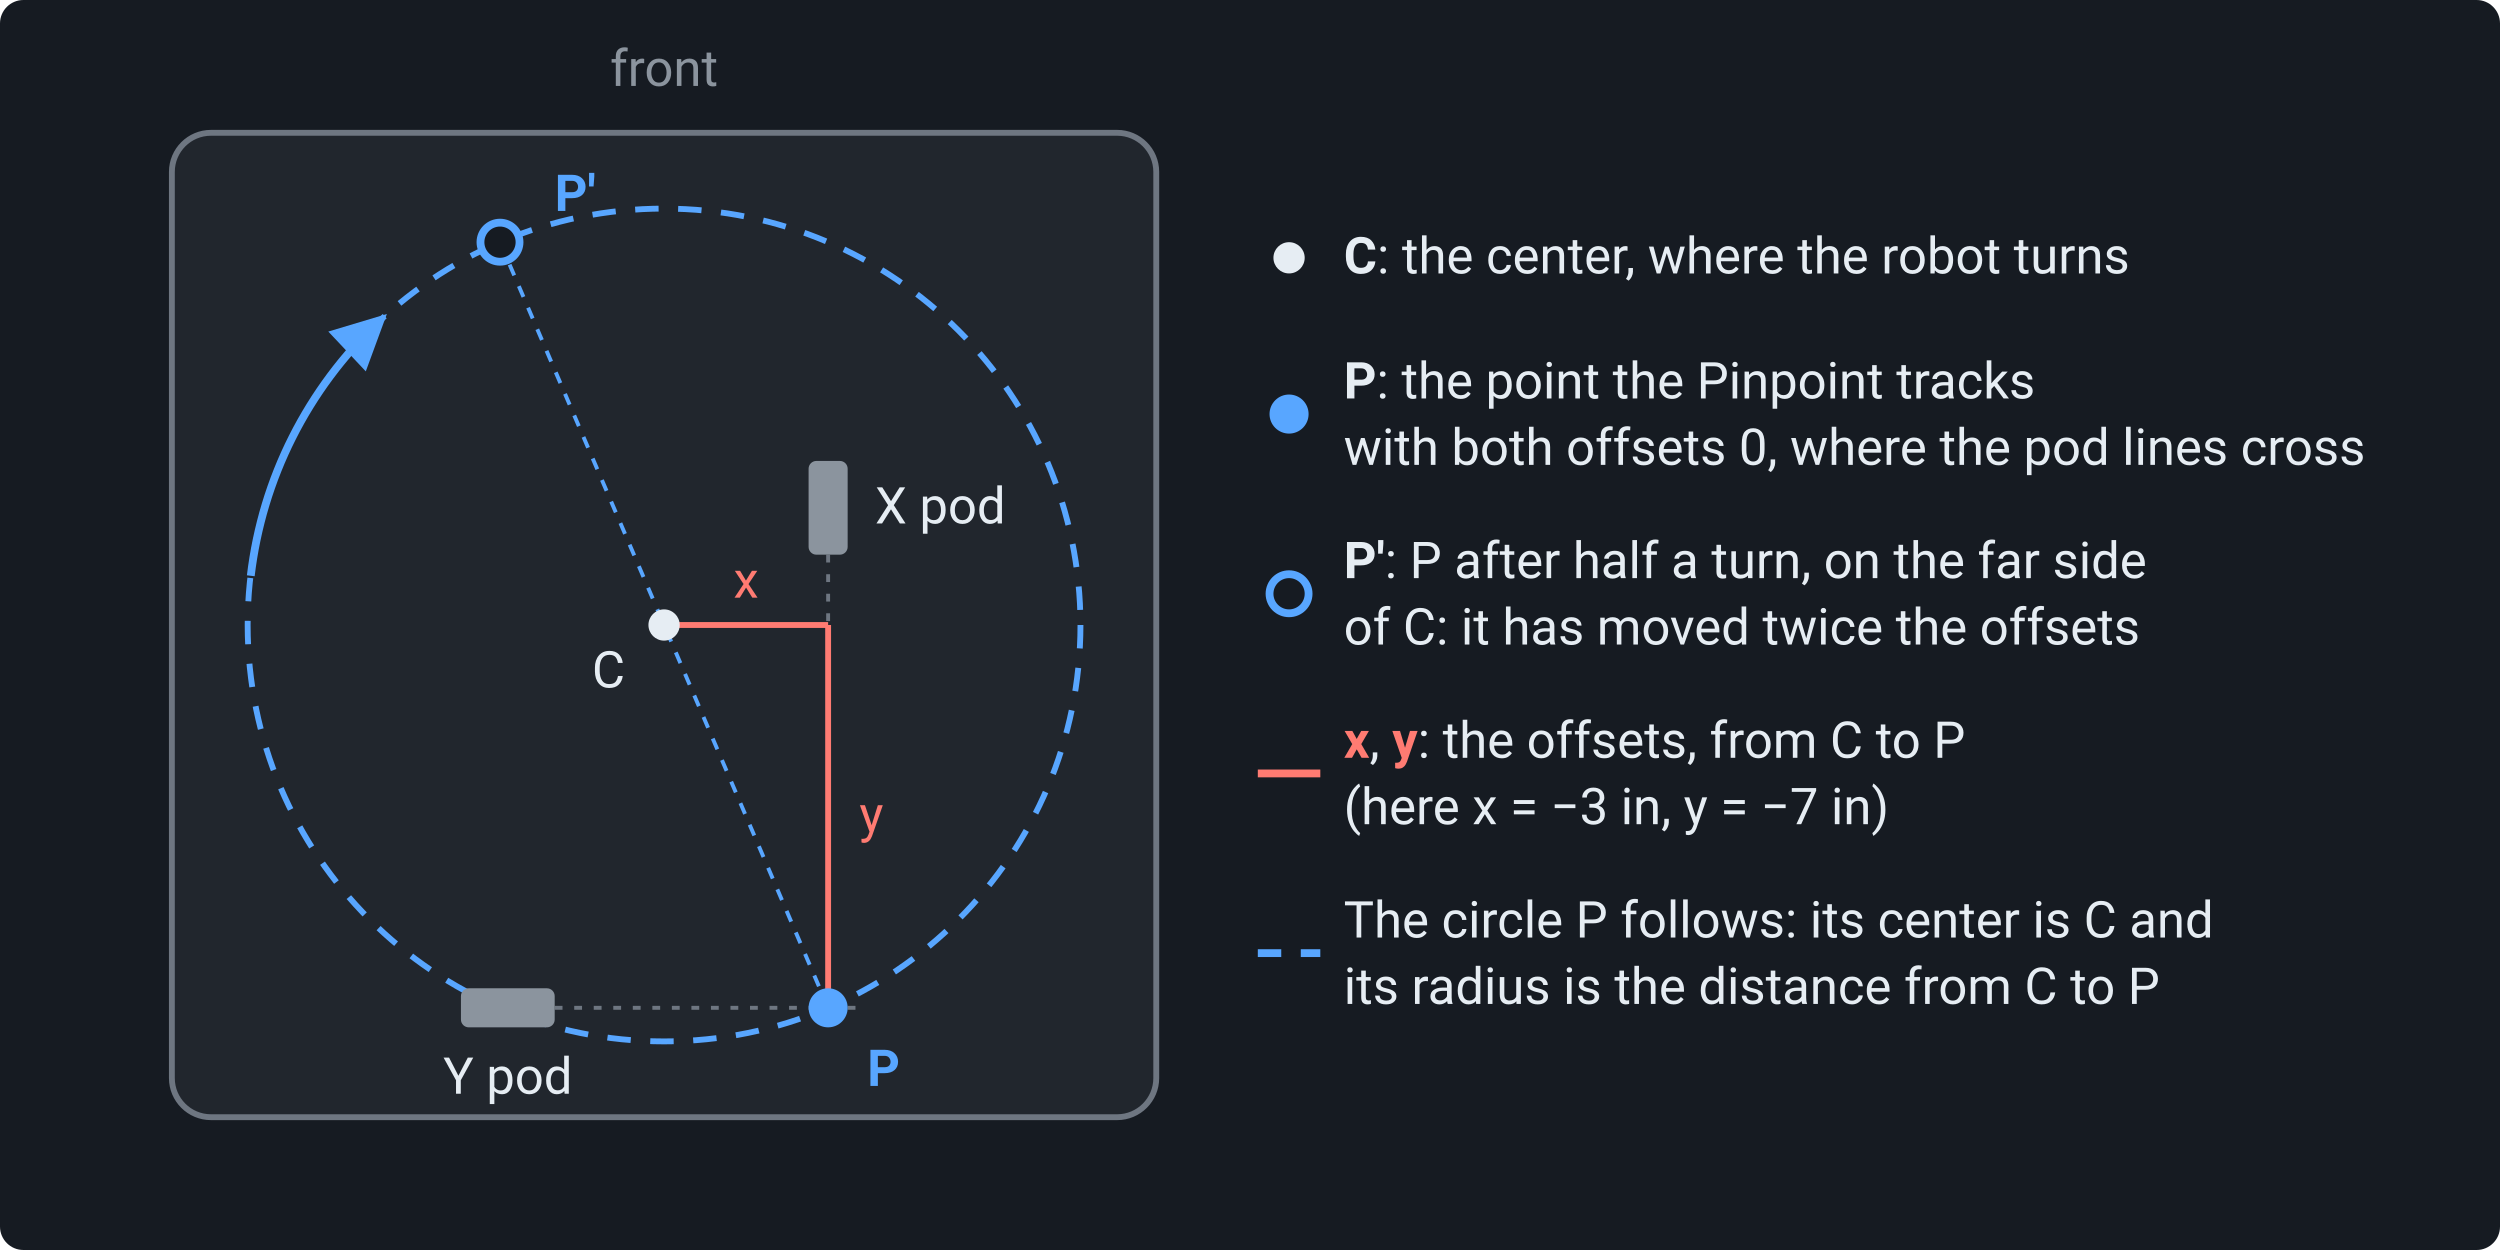
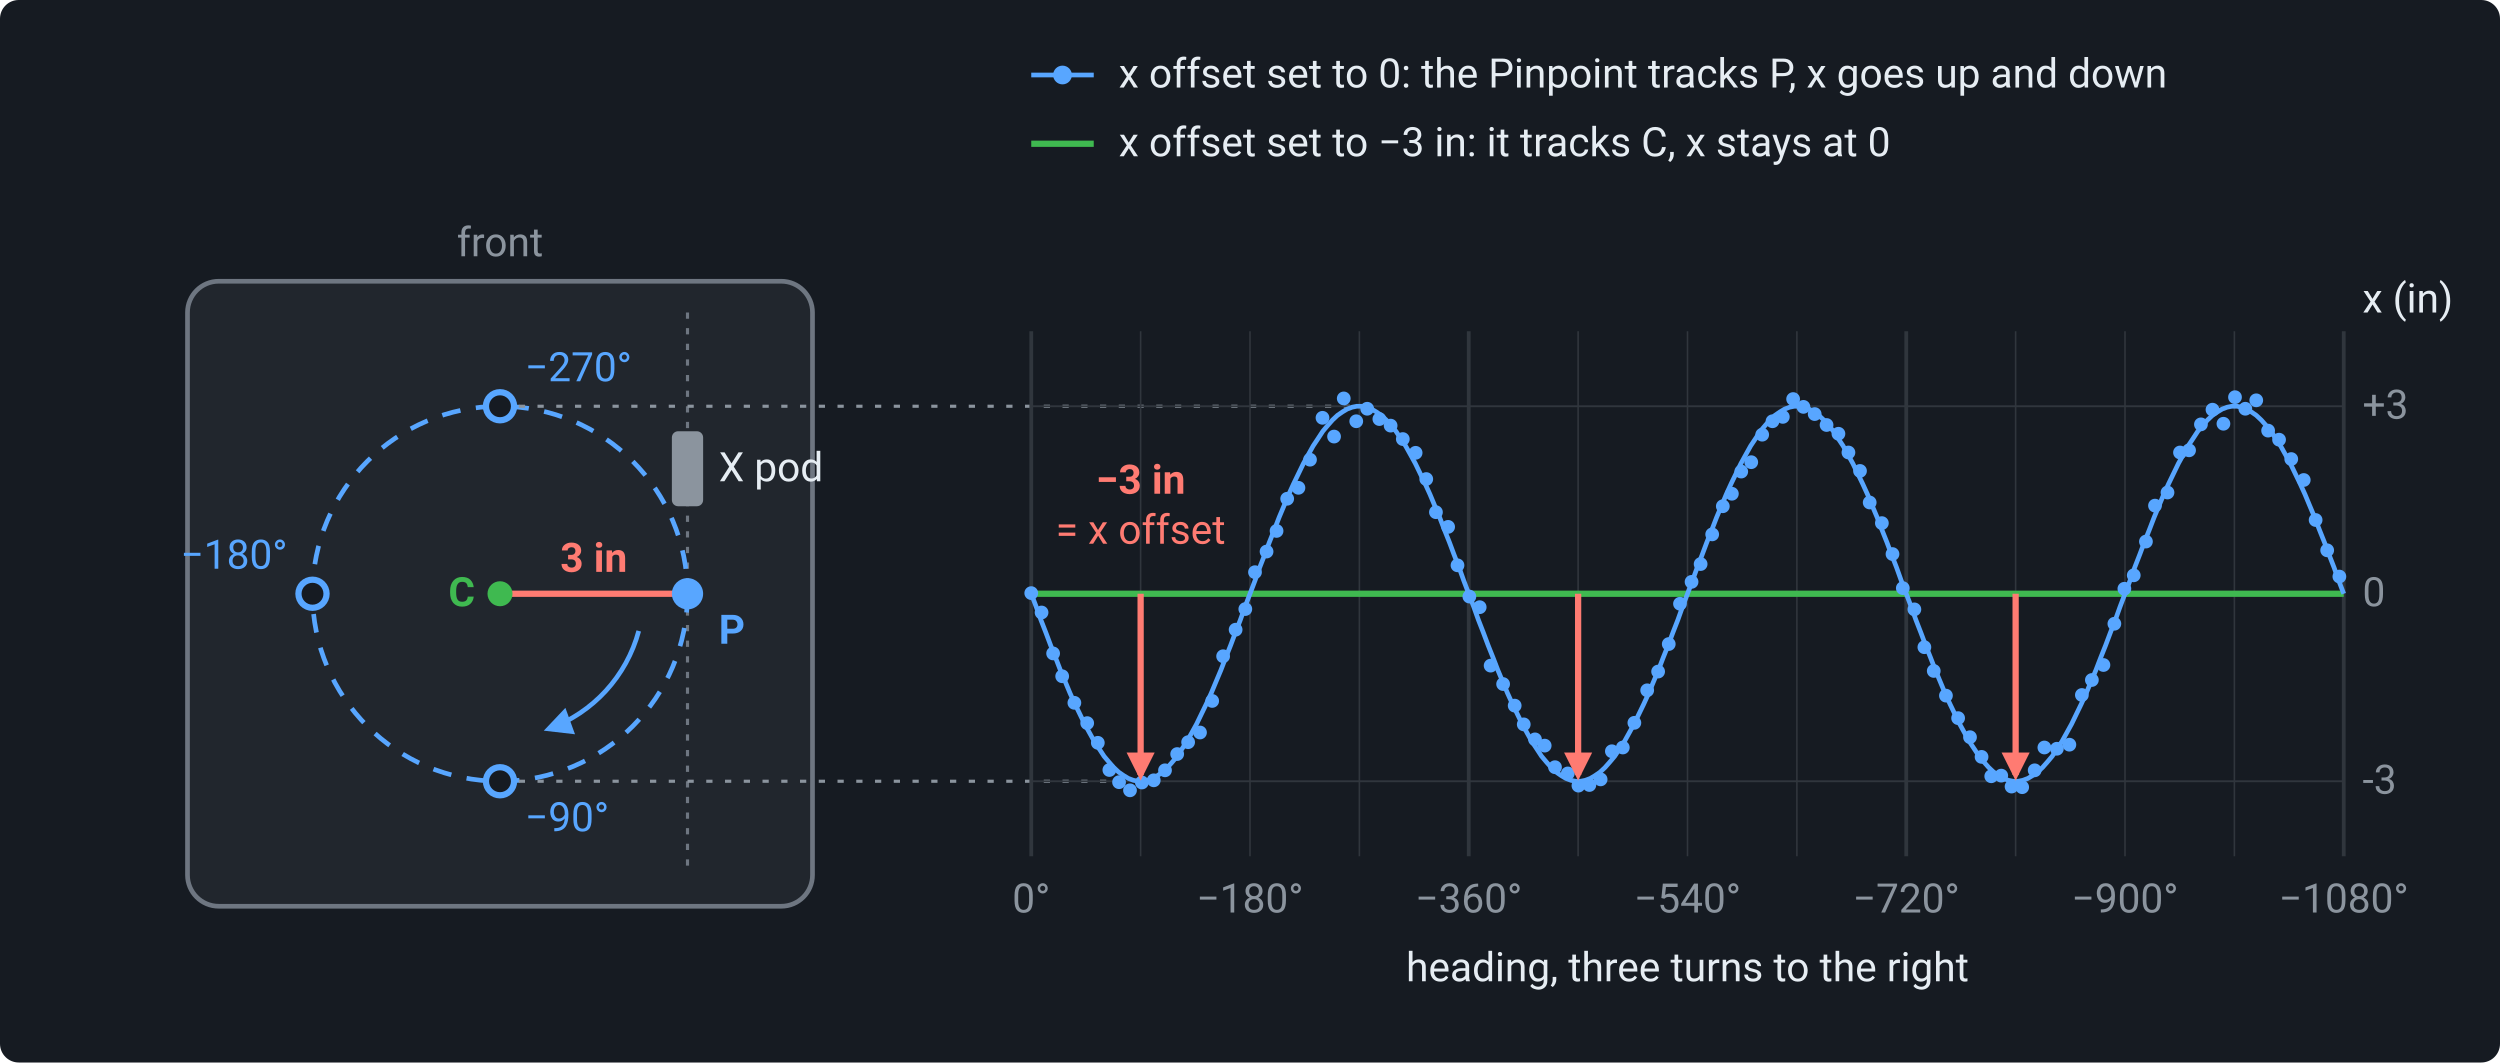
- <svg xmlns="http://www.w3.org/2000/svg" viewBox="0 0 640 320" font-family="Roboto, Helvetica, Arial, sans-serif" font-size="13">
+ <svg xmlns="http://www.w3.org/2000/svg" viewBox="0 0 800 340" font-family="Roboto, Helvetica, Arial, sans-serif" font-size="13">
  <defs>
-     <marker id="arrow" viewBox="0 0 10 10" refX="8" refY="5" markerWidth="7" markerHeight="7" orient="auto-start-reverse">
+     <marker id="arr" viewBox="0 0 10 10" refX="8" refY="5" markerUnits="userSpaceOnUse" markerWidth="9" markerHeight="9" orient="auto-start-reverse">
+       <path d="M0,0 L10,5 L0,10 z" fill="#ff7b72" />
+     </marker>
+     <marker id="turn" viewBox="0 0 10 10" refX="8" refY="5" markerUnits="userSpaceOnUse" markerWidth="9" markerHeight="9" orient="auto">
      <path d="M0,0 L10,5 L0,10 z" fill="#58a6ff" />
    </marker>
  </defs>
-   <rect width="640" height="320" rx="6" fill="#161b22" />
-   <text x="170" y="22" text-anchor="middle" fill="#8b949e">front</text>
-   <rect x="44" y="34" width="252" height="252" rx="10" fill="#21262d" stroke="#6e7681" stroke-width="1.5" />
-   <circle cx="170" cy="160" r="106.6" fill="none" stroke="#58a6ff" stroke-width="1.5" stroke-dasharray="6 5" />
-   <path d="M 64.2 147.4 A 106.6 106.6 0 0 1 97 82.3" fill="none" stroke="#58a6ff" stroke-width="2" marker-end="url(#arrow)" />
-   <line x1="212" y1="142" x2="212" y2="258" stroke="#6e7681" stroke-dasharray="2 3" />
-   <line x1="142" y1="258" x2="222" y2="258" stroke="#6e7681" stroke-dasharray="2 3" />
-   <rect x="207" y="118" width="10" height="24" rx="2" fill="#8b949e" />
-   <text x="224" y="134" fill="#e6edf3">X pod</text>
-   <rect x="118" y="253" width="24" height="10" rx="2" fill="#8b949e" />
-   <text x="130" y="280" text-anchor="middle" fill="#e6edf3">Y pod</text>
-   <line x1="170" y1="160" x2="212" y2="160" stroke="#ff7b72" stroke-width="1.5" />
-   <line x1="212" y1="160" x2="212" y2="258" stroke="#ff7b72" stroke-width="1.5" />
-   <text x="191" y="153" text-anchor="middle" fill="#ff7b72">x</text>
-   <text x="220" y="213" fill="#ff7b72">y</text>
-   <line x1="212" y1="258" x2="128" y2="62" stroke="#58a6ff" stroke-width="1" stroke-dasharray="3 3" />
-   <circle cx="170" cy="160" r="4" fill="#e6edf3" />
-   <text x="160" y="176" text-anchor="end" fill="#e6edf3">C</text>
-   <circle cx="212" cy="258" r="5" fill="#58a6ff" />
-   <text x="222" y="278" fill="#58a6ff" font-weight="bold">P</text>
-   <circle cx="128" cy="62" r="5" fill="#161b22" stroke="#58a6ff" stroke-width="2" />
-   <text x="142" y="54" fill="#58a6ff" font-weight="bold">P′</text>
+   <rect width="800" height="340" rx="6" fill="#161b22" />
+   <text x="160" y="82" text-anchor="middle" fill="#8b949e">front</text>
+   <rect x="60" y="90" width="200" height="200" rx="10" fill="#21262d" stroke="#6e7681" stroke-width="1.5" />
+   <line x1="220.0" y1="100" x2="220.0" y2="280" stroke="#6e7681" stroke-dasharray="2 3" />
+   <rect x="215.0" y="138" width="10" height="24" rx="2" fill="#8b949e" />
+   <text x="230.0" y="154" fill="#e6edf3">X pod</text>
+   <circle cx="160" cy="190" r="60.0" fill="none" stroke="#58a6ff" stroke-width="1.5" stroke-dasharray="6 5" />
+   <path d="M 204.4 201.9 A 46.0 46.0 0 0 1 175.7 233.2" fill="none" stroke="#58a6ff" stroke-width="1.5" marker-end="url(#turn)" />
+   <line x1="160" y1="190" x2="220.0" y2="190" stroke="#ff7b72" stroke-width="2" />
+   <text x="190.0" y="183" text-anchor="middle" fill="#ff7b72" font-weight="bold">3 in</text>
+   <circle cx="160" cy="190" r="4" fill="#3fb950" />
+   <text x="152" y="194" text-anchor="end" fill="#3fb950" font-weight="bold">C</text>
+   <circle cx="220.0" cy="190.0" r="5" fill="#58a6ff" />
+   <text x="230.0" y="206.0" fill="#58a6ff" font-weight="bold">P</text>
+   <line x1="160.0" y1="250.0" x2="365.0" y2="250.0" stroke="#8b949e" stroke-width="1" stroke-dasharray="2 4" />
+   <circle cx="160.0" cy="250.0" r="4.5" fill="#161b22" stroke="#58a6ff" stroke-width="2" />
+   <text x="168.0" y="266.0" text-anchor="start" fill="#58a6ff">−90°</text>
+   <circle cx="100.0" cy="190.0" r="4.5" fill="#161b22" stroke="#58a6ff" stroke-width="2" />
+   <text x="92.0" y="182.0" text-anchor="end" fill="#58a6ff">−180°</text>
+   <line x1="160.0" y1="130.0" x2="435.0" y2="130.0" stroke="#8b949e" stroke-width="1" stroke-dasharray="2 4" />
+   <circle cx="160.0" cy="130.0" r="4.5" fill="#161b22" stroke="#58a6ff" stroke-width="2" />
+   <text x="168.0" y="122.0" text-anchor="start" fill="#58a6ff">−270°</text>
+   <line x1="330" y1="250.0" x2="750" y2="250.0" stroke="#30363d" stroke-width="0.6" />
+   <text x="756" y="254.0" fill="#8b949e">-3</text>
+   <line x1="330" y1="190.0" x2="750" y2="190.0" stroke="#30363d" stroke-width="1" />
+   <text x="756" y="194.0" fill="#8b949e">0</text>
+   <line x1="330" y1="130.0" x2="750" y2="130.0" stroke="#30363d" stroke-width="0.6" />
+   <text x="756" y="134.0" fill="#8b949e">+3</text>
+   <line x1="330.0" y1="106.0" x2="330.0" y2="274.0" stroke="#30363d" stroke-width="1.2" />
+   <text x="330.0" y="292.0" text-anchor="middle" fill="#8b949e">0°</text>
+   <line x1="365.0" y1="106.0" x2="365.0" y2="274.0" stroke="#30363d" stroke-width="0.5" />
+   <line x1="400.0" y1="106.0" x2="400.0" y2="274.0" stroke="#30363d" stroke-width="0.5" />
+   <text x="400.0" y="292.0" text-anchor="middle" fill="#8b949e">−180°</text>
+   <line x1="435.0" y1="106.0" x2="435.0" y2="274.0" stroke="#30363d" stroke-width="0.5" />
+   <line x1="470.0" y1="106.0" x2="470.0" y2="274.0" stroke="#30363d" stroke-width="1.2" />
+   <text x="470.0" y="292.0" text-anchor="middle" fill="#8b949e">−360°</text>
+   <line x1="505.0" y1="106.0" x2="505.0" y2="274.0" stroke="#30363d" stroke-width="0.5" />
+   <line x1="540.0" y1="106.0" x2="540.0" y2="274.0" stroke="#30363d" stroke-width="0.5" />
+   <text x="540.0" y="292.0" text-anchor="middle" fill="#8b949e">−540°</text>
+   <line x1="575.0" y1="106.0" x2="575.0" y2="274.0" stroke="#30363d" stroke-width="0.5" />
+   <line x1="610.0" y1="106.0" x2="610.0" y2="274.0" stroke="#30363d" stroke-width="1.2" />
+   <text x="610.0" y="292.0" text-anchor="middle" fill="#8b949e">−720°</text>
+   <line x1="645.0" y1="106.0" x2="645.0" y2="274.0" stroke="#30363d" stroke-width="0.5" />
+   <line x1="680.0" y1="106.0" x2="680.0" y2="274.0" stroke="#30363d" stroke-width="0.5" />
+   <text x="680.0" y="292.0" text-anchor="middle" fill="#8b949e">−900°</text>
+   <line x1="715.0" y1="106.0" x2="715.0" y2="274.0" stroke="#30363d" stroke-width="0.5" />
+   <line x1="750.0" y1="106.0" x2="750.0" y2="274.0" stroke="#30363d" stroke-width="1.2" />
+   <text x="750.0" y="292.0" text-anchor="middle" fill="#8b949e">−1080°</text>
+   <text x="540.0" y="314.0" text-anchor="middle" fill="#e6edf3">heading, three turns to the right</text>
+   <text x="756" y="100.0" fill="#e6edf3">x (in)</text>
+   <line x1="330" y1="190.0" x2="750" y2="190.0" stroke="#3fb950" stroke-width="2" />
+   <path d="M330.0,190.0 L331.6,194.2 L333.1,198.4 L334.7,202.5 L336.2,206.5 L337.8,210.5 L339.3,214.4 L340.9,218.2 L342.4,221.8 L344.0,225.3 L345.6,228.6 L347.1,231.7 L348.7,234.6 L350.2,237.3 L351.8,239.7 L353.3,242.0 L354.9,243.9 L356.4,245.6 L358.0,247.1 L359.6,248.2 L361.1,249.1 L362.7,249.7 L364.2,250.0 L365.8,250.0 L367.3,249.7 L368.9,249.1 L370.4,248.2 L372.0,247.1 L373.6,245.6 L375.1,243.9 L376.7,242.0 L378.2,239.7 L379.8,237.3 L381.3,234.6 L382.9,231.7 L384.4,228.6 L386.0,225.3 L387.6,221.8 L389.1,218.2 L390.7,214.4 L392.2,210.5 L393.8,206.5 L395.3,202.5 L396.9,198.4 L398.4,194.2 L400.0,190.0 L401.6,185.8 L403.1,181.6 L404.7,177.5 L406.2,173.5 L407.8,169.5 L409.3,165.6 L410.9,161.8 L412.4,158.2 L414.0,154.7 L415.6,151.4 L417.1,148.3 L418.7,145.4 L420.2,142.7 L421.8,140.3 L423.3,138.0 L424.9,136.1 L426.4,134.4 L428.0,132.9 L429.6,131.8 L431.1,130.9 L432.7,130.3 L434.2,130.0 L435.8,130.0 L437.3,130.3 L438.9,130.9 L440.4,131.8 L442.0,132.9 L443.6,134.4 L445.1,136.1 L446.7,138.0 L448.2,140.3 L449.8,142.7 L451.3,145.4 L452.9,148.3 L454.4,151.4 L456.0,154.7 L457.6,158.2 L459.1,161.8 L460.7,165.6 L462.2,169.5 L463.8,173.5 L465.3,177.5 L466.9,181.6 L468.4,185.8 L470.0,190.0 L471.6,194.2 L473.1,198.4 L474.7,202.5 L476.2,206.5 L477.8,210.5 L479.3,214.4 L480.9,218.2 L482.4,221.8 L484.0,225.3 L485.6,228.6 L487.1,231.7 L488.7,234.6 L490.2,237.3 L491.8,239.7 L493.3,242.0 L494.9,243.9 L496.4,245.6 L498.0,247.1 L499.6,248.2 L501.1,249.1 L502.7,249.7 L504.2,250.0 L505.8,250.0 L507.3,249.7 L508.9,249.1 L510.4,248.2 L512.0,247.1 L513.6,245.6 L515.1,243.9 L516.7,242.0 L518.2,239.7 L519.8,237.3 L521.3,234.6 L522.9,231.7 L524.4,228.6 L526.0,225.3 L527.6,221.8 L529.1,218.2 L530.7,214.4 L532.2,210.5 L533.8,206.5 L535.3,202.5 L536.9,198.4 L538.4,194.2 L540.0,190.0 L541.6,185.8 L543.1,181.6 L544.7,177.5 L546.2,173.5 L547.8,169.5 L549.3,165.6 L550.9,161.8 L552.4,158.2 L554.0,154.7 L555.6,151.4 L557.1,148.3 L558.7,145.4 L560.2,142.7 L561.8,140.3 L563.3,138.0 L564.9,136.1 L566.4,134.4 L568.0,132.9 L569.6,131.8 L571.1,130.9 L572.7,130.3 L574.2,130.0 L575.8,130.0 L577.3,130.3 L578.9,130.9 L580.4,131.8 L582.0,132.9 L583.6,134.4 L585.1,136.1 L586.7,138.0 L588.2,140.3 L589.8,142.7 L591.3,145.4 L592.9,148.3 L594.4,151.4 L596.0,154.7 L597.6,158.2 L599.1,161.8 L600.7,165.6 L602.2,169.5 L603.8,173.5 L605.3,177.5 L606.9,181.6 L608.4,185.8 L610.0,190.0 L611.6,194.2 L613.1,198.4 L614.7,202.5 L616.2,206.5 L617.8,210.5 L619.3,214.4 L620.9,218.2 L622.4,221.8 L624.0,225.3 L625.6,228.6 L627.1,231.7 L628.7,234.6 L630.2,237.3 L631.8,239.7 L633.3,242.0 L634.9,243.9 L636.4,245.6 L638.0,247.1 L639.6,248.2 L641.1,249.1 L642.7,249.7 L644.2,250.0 L645.8,250.0 L647.3,249.7 L648.9,249.1 L650.4,248.2 L652.0,247.1 L653.6,245.6 L655.1,243.9 L656.7,242.0 L658.2,239.7 L659.8,237.3 L661.3,234.6 L662.9,231.7 L664.4,228.6 L666.0,225.3 L667.6,221.8 L669.1,218.2 L670.7,214.4 L672.2,210.5 L673.8,206.5 L675.3,202.5 L676.9,198.4 L678.4,194.2 L680.0,190.0 L681.6,185.8 L683.1,181.6 L684.7,177.5 L686.2,173.5 L687.8,169.5 L689.3,165.6 L690.9,161.8 L692.4,158.2 L694.0,154.7 L695.6,151.4 L697.1,148.3 L698.7,145.4 L700.2,142.7 L701.8,140.3 L703.3,138.0 L704.9,136.1 L706.4,134.4 L708.0,132.9 L709.6,131.8 L711.1,130.9 L712.7,130.3 L714.2,130.0 L715.8,130.0 L717.3,130.3 L718.9,130.9 L720.4,131.8 L722.0,132.9 L723.6,134.4 L725.1,136.1 L726.7,138.0 L728.2,140.3 L729.8,142.7 L731.3,145.4 L732.9,148.3 L734.4,151.4 L736.0,154.7 L737.6,158.2 L739.1,161.8 L740.7,165.6 L742.2,169.5 L743.8,173.5 L745.3,177.5 L746.9,181.6 L748.4,185.8 L750.0,190.0" fill="none" stroke="#58a6ff" stroke-width="1.5" />
+   <circle cx="330.0" cy="189.8" r="2.2" fill="#58a6ff" />
+   <circle cx="333.3" cy="196.0" r="2.2" fill="#58a6ff" />
+   <circle cx="337.0" cy="209.1" r="2.2" fill="#58a6ff" />
+   <circle cx="339.9" cy="216.4" r="2.2" fill="#58a6ff" />
+   <circle cx="343.8" cy="224.9" r="2.2" fill="#58a6ff" />
+   <circle cx="347.9" cy="231.4" r="2.2" fill="#58a6ff" />
+   <circle cx="351.3" cy="237.7" r="2.2" fill="#58a6ff" />
+   <circle cx="355.0" cy="246.4" r="2.2" fill="#58a6ff" />
+   <circle cx="358.1" cy="250.3" r="2.2" fill="#58a6ff" />
+   <circle cx="361.6" cy="252.9" r="2.2" fill="#58a6ff" />
+   <circle cx="365.4" cy="250.4" r="2.2" fill="#58a6ff" />
+   <circle cx="369.2" cy="249.7" r="2.2" fill="#58a6ff" />
+   <circle cx="372.8" cy="246.5" r="2.2" fill="#58a6ff" />
+   <circle cx="376.7" cy="241.3" r="2.2" fill="#58a6ff" />
+   <circle cx="380.2" cy="237.5" r="2.2" fill="#58a6ff" />
+   <circle cx="384.0" cy="234.4" r="2.2" fill="#58a6ff" />
+   <circle cx="387.9" cy="224.3" r="2.2" fill="#58a6ff" />
+   <circle cx="391.4" cy="210.0" r="2.2" fill="#58a6ff" />
+   <circle cx="395.4" cy="201.5" r="2.2" fill="#58a6ff" />
+   <circle cx="398.5" cy="194.9" r="2.2" fill="#58a6ff" />
+   <circle cx="401.6" cy="183.1" r="2.2" fill="#58a6ff" />
+   <circle cx="405.3" cy="176.5" r="2.2" fill="#58a6ff" />
+   <circle cx="408.5" cy="169.9" r="2.2" fill="#58a6ff" />
+   <circle cx="411.9" cy="159.6" r="2.2" fill="#58a6ff" />
+   <circle cx="415.5" cy="156.1" r="2.2" fill="#58a6ff" />
+   <circle cx="419.2" cy="147.1" r="2.2" fill="#58a6ff" />
+   <circle cx="423.2" cy="133.7" r="2.2" fill="#58a6ff" />
+   <circle cx="426.9" cy="139.7" r="2.2" fill="#58a6ff" />
+   <circle cx="430.0" cy="127.5" r="2.2" fill="#58a6ff" />
+   <circle cx="434.0" cy="134.8" r="2.2" fill="#58a6ff" />
+   <circle cx="437.5" cy="130.8" r="2.2" fill="#58a6ff" />
+   <circle cx="441.4" cy="134.1" r="2.2" fill="#58a6ff" />
+   <circle cx="445.0" cy="136.2" r="2.2" fill="#58a6ff" />
+   <circle cx="448.9" cy="140.5" r="2.2" fill="#58a6ff" />
+   <circle cx="453.0" cy="144.9" r="2.2" fill="#58a6ff" />
+   <circle cx="456.4" cy="153.3" r="2.2" fill="#58a6ff" />
+   <circle cx="459.5" cy="163.9" r="2.2" fill="#58a6ff" />
+   <circle cx="463.4" cy="168.6" r="2.2" fill="#58a6ff" />
+   <circle cx="466.4" cy="180.9" r="2.2" fill="#58a6ff" />
+   <circle cx="470.2" cy="190.9" r="2.2" fill="#58a6ff" />
+   <circle cx="473.5" cy="194.3" r="2.2" fill="#58a6ff" />
+   <circle cx="477.0" cy="213.0" r="2.2" fill="#58a6ff" />
+   <circle cx="481.0" cy="218.9" r="2.2" fill="#58a6ff" />
+   <circle cx="484.7" cy="225.8" r="2.2" fill="#58a6ff" />
+   <circle cx="487.6" cy="231.8" r="2.2" fill="#58a6ff" />
+   <circle cx="491.2" cy="236.6" r="2.2" fill="#58a6ff" />
+   <circle cx="494.3" cy="238.6" r="2.2" fill="#58a6ff" />
+   <circle cx="497.6" cy="245.5" r="2.2" fill="#58a6ff" />
+   <circle cx="501.7" cy="247.5" r="2.2" fill="#58a6ff" />
+   <circle cx="505.1" cy="251.4" r="2.2" fill="#58a6ff" />
+   <circle cx="508.6" cy="251.2" r="2.2" fill="#58a6ff" />
+   <circle cx="512.2" cy="249.4" r="2.2" fill="#58a6ff" />
+   <circle cx="515.8" cy="240.4" r="2.2" fill="#58a6ff" />
+   <circle cx="519.3" cy="239.2" r="2.2" fill="#58a6ff" />
+   <circle cx="523.0" cy="231.3" r="2.2" fill="#58a6ff" />
+   <circle cx="527.1" cy="220.9" r="2.2" fill="#58a6ff" />
+   <circle cx="530.6" cy="214.9" r="2.2" fill="#58a6ff" />
+   <circle cx="534.0" cy="206.1" r="2.2" fill="#58a6ff" />
+   <circle cx="537.6" cy="193.2" r="2.2" fill="#58a6ff" />
+   <circle cx="541.3" cy="186.2" r="2.2" fill="#58a6ff" />
+   <circle cx="544.2" cy="180.5" r="2.2" fill="#58a6ff" />
+   <circle cx="547.9" cy="171.0" r="2.2" fill="#58a6ff" />
+   <circle cx="551.3" cy="162.0" r="2.2" fill="#58a6ff" />
+   <circle cx="554.2" cy="158.0" r="2.2" fill="#58a6ff" />
+   <circle cx="557.2" cy="150.9" r="2.2" fill="#58a6ff" />
+   <circle cx="560.4" cy="147.9" r="2.2" fill="#58a6ff" />
+   <circle cx="563.9" cy="139.1" r="2.2" fill="#58a6ff" />
+   <circle cx="567.2" cy="134.8" r="2.2" fill="#58a6ff" />
+   <circle cx="570.5" cy="133.4" r="2.2" fill="#58a6ff" />
+   <circle cx="573.8" cy="127.7" r="2.2" fill="#58a6ff" />
+   <circle cx="577.1" cy="130.2" r="2.2" fill="#58a6ff" />
+   <circle cx="580.7" cy="132.5" r="2.2" fill="#58a6ff" />
+   <circle cx="584.5" cy="136.0" r="2.2" fill="#58a6ff" />
+   <circle cx="588.3" cy="138.8" r="2.2" fill="#58a6ff" />
+   <circle cx="591.5" cy="144.8" r="2.2" fill="#58a6ff" />
+   <circle cx="595.2" cy="150.7" r="2.2" fill="#58a6ff" />
+   <circle cx="598.3" cy="160.8" r="2.2" fill="#58a6ff" />
+   <circle cx="602.2" cy="167.4" r="2.2" fill="#58a6ff" />
+   <circle cx="605.6" cy="177.3" r="2.2" fill="#58a6ff" />
+   <circle cx="608.9" cy="188.2" r="2.2" fill="#58a6ff" />
+   <circle cx="612.6" cy="195.0" r="2.2" fill="#58a6ff" />
+   <circle cx="615.8" cy="207.1" r="2.2" fill="#58a6ff" />
+   <circle cx="618.8" cy="214.7" r="2.2" fill="#58a6ff" />
+   <circle cx="622.7" cy="222.6" r="2.2" fill="#58a6ff" />
+   <circle cx="626.6" cy="229.8" r="2.2" fill="#58a6ff" />
+   <circle cx="630.4" cy="235.9" r="2.2" fill="#58a6ff" />
+   <circle cx="634.1" cy="242.2" r="2.2" fill="#58a6ff" />
+   <circle cx="637.2" cy="248.4" r="2.2" fill="#58a6ff" />
+   <circle cx="640.4" cy="248.2" r="2.2" fill="#58a6ff" />
+   <circle cx="643.7" cy="251.7" r="2.2" fill="#58a6ff" />
+   <circle cx="647.1" cy="251.9" r="2.2" fill="#58a6ff" />
+   <circle cx="651.1" cy="246.5" r="2.2" fill="#58a6ff" />
+   <circle cx="654.2" cy="239.2" r="2.2" fill="#58a6ff" />
+   <circle cx="658.2" cy="239.6" r="2.2" fill="#58a6ff" />
+   <circle cx="662.2" cy="238.3" r="2.2" fill="#58a6ff" />
+   <circle cx="666.2" cy="222.4" r="2.2" fill="#58a6ff" />
+   <circle cx="669.4" cy="217.6" r="2.2" fill="#58a6ff" />
+   <circle cx="673.1" cy="212.8" r="2.2" fill="#58a6ff" />
+   <circle cx="676.6" cy="199.6" r="2.2" fill="#58a6ff" />
+   <circle cx="679.8" cy="188.4" r="2.2" fill="#58a6ff" />
+   <circle cx="682.8" cy="184.1" r="2.2" fill="#58a6ff" />
+   <circle cx="686.7" cy="173.3" r="2.2" fill="#58a6ff" />
+   <circle cx="689.6" cy="161.8" r="2.2" fill="#58a6ff" />
+   <circle cx="693.6" cy="157.6" r="2.2" fill="#58a6ff" />
+   <circle cx="697.6" cy="144.8" r="2.2" fill="#58a6ff" />
+   <circle cx="700.5" cy="144.1" r="2.2" fill="#58a6ff" />
+   <circle cx="704.3" cy="135.8" r="2.2" fill="#58a6ff" />
+   <circle cx="708.0" cy="131.1" r="2.2" fill="#58a6ff" />
+   <circle cx="711.5" cy="135.6" r="2.2" fill="#58a6ff" />
+   <circle cx="715.2" cy="127.1" r="2.2" fill="#58a6ff" />
+   <circle cx="718.5" cy="130.8" r="2.2" fill="#58a6ff" />
+   <circle cx="722.0" cy="128.1" r="2.2" fill="#58a6ff" />
+   <circle cx="725.8" cy="137.8" r="2.2" fill="#58a6ff" />
+   <circle cx="729.3" cy="140.7" r="2.2" fill="#58a6ff" />
+   <circle cx="733.2" cy="146.9" r="2.2" fill="#58a6ff" />
+   <circle cx="737.2" cy="153.6" r="2.2" fill="#58a6ff" />
+   <circle cx="741.0" cy="166.4" r="2.2" fill="#58a6ff" />
+   <circle cx="744.7" cy="176.1" r="2.2" fill="#58a6ff" />
+   <circle cx="748.6" cy="184.5" r="2.2" fill="#58a6ff" />
+   <line x1="365.0" y1="190.0" x2="365.0" y2="248.0" stroke="#ff7b72" stroke-width="2" marker-end="url(#arr)" />
+   <line x1="505.0" y1="190.0" x2="505.0" y2="248.0" stroke="#ff7b72" stroke-width="2" marker-end="url(#arr)" />
+   <line x1="645.0" y1="190.0" x2="645.0" y2="248.0" stroke="#ff7b72" stroke-width="2" marker-end="url(#arr)" />
+   <text x="365.0" y="158.0" text-anchor="middle" fill="#ff7b72" font-weight="bold">−3 in</text>
+   <text x="365.0" y="174.0" text-anchor="middle" fill="#ff7b72">= x offset</text>
  <g fill="#e6edf3">
-     <circle cx="330" cy="66" r="4" fill="#e6edf3" />
-     <text x="344" y="70">
-       <tspan font-weight="bold">C</tspan>: the center, where the robot turns</text>
-     <circle cx="330" cy="106" r="5" fill="#58a6ff" />
-     <text x="344" y="102">
-       <tspan font-weight="bold">P</tspan>: the point the Pinpoint tracks</text>
-     <text x="344" y="119">with both offsets 0, where the pod lines cross</text>
-     <circle cx="330" cy="152" r="5" fill="#161b22" stroke="#58a6ff" stroke-width="2" />
-     <text x="344" y="148">
-       <tspan font-weight="bold">P′</tspan>: P after half a turn, on the far side</text>
-     <text x="344" y="165">of C: it has moved twice the offsets</text>
-     <line x1="322" y1="198" x2="338" y2="198" stroke="#ff7b72" stroke-width="2" />
-     <text x="344" y="194">
-       <tspan font-weight="bold" fill="#ff7b72">x</tspan>, <tspan font-weight="bold" fill="#ff7b72">y</tspan>: the offsets, from C to P</text>
-     <text x="344" y="211">(here x = −3 in, y = −7 in)</text>
-     <line x1="322" y1="244" x2="338" y2="244" stroke="#58a6ff" stroke-width="2" stroke-dasharray="6 5" />
-     <text x="344" y="240">The circle P follows: its center is C and</text>
-     <text x="344" y="257">its radius is the distance from C to P</text>
+     <line x1="330" y1="24" x2="350" y2="24" stroke="#58a6ff" stroke-width="1.5" />
+     <circle cx="340" cy="24" r="3" fill="#58a6ff" />
+     <text x="358" y="28">x offset set to 0: the Pinpoint tracks P, x goes up and down</text>
+     <line x1="330" y1="46" x2="350" y2="46" stroke="#3fb950" stroke-width="2" />
+     <text x="358" y="50">x offset set to −3 in: it tracks C, x stays at 0</text>
  </g>
</svg>
